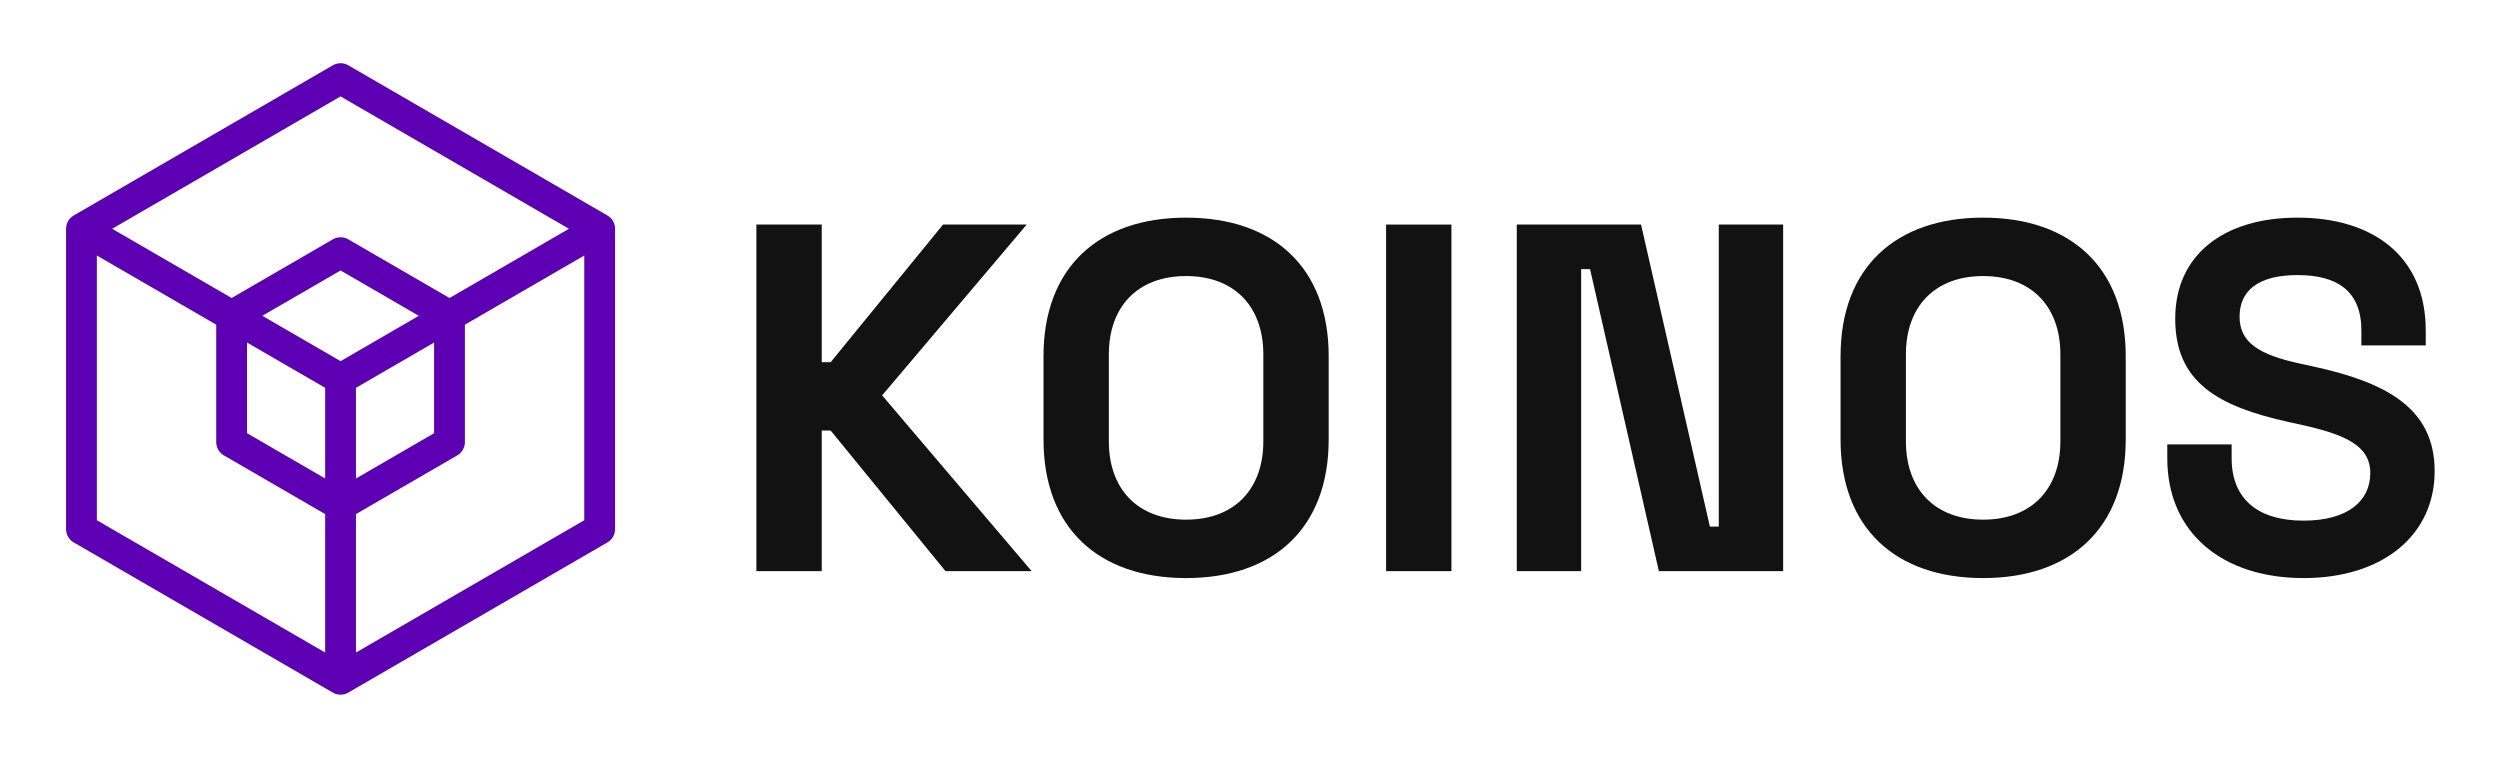
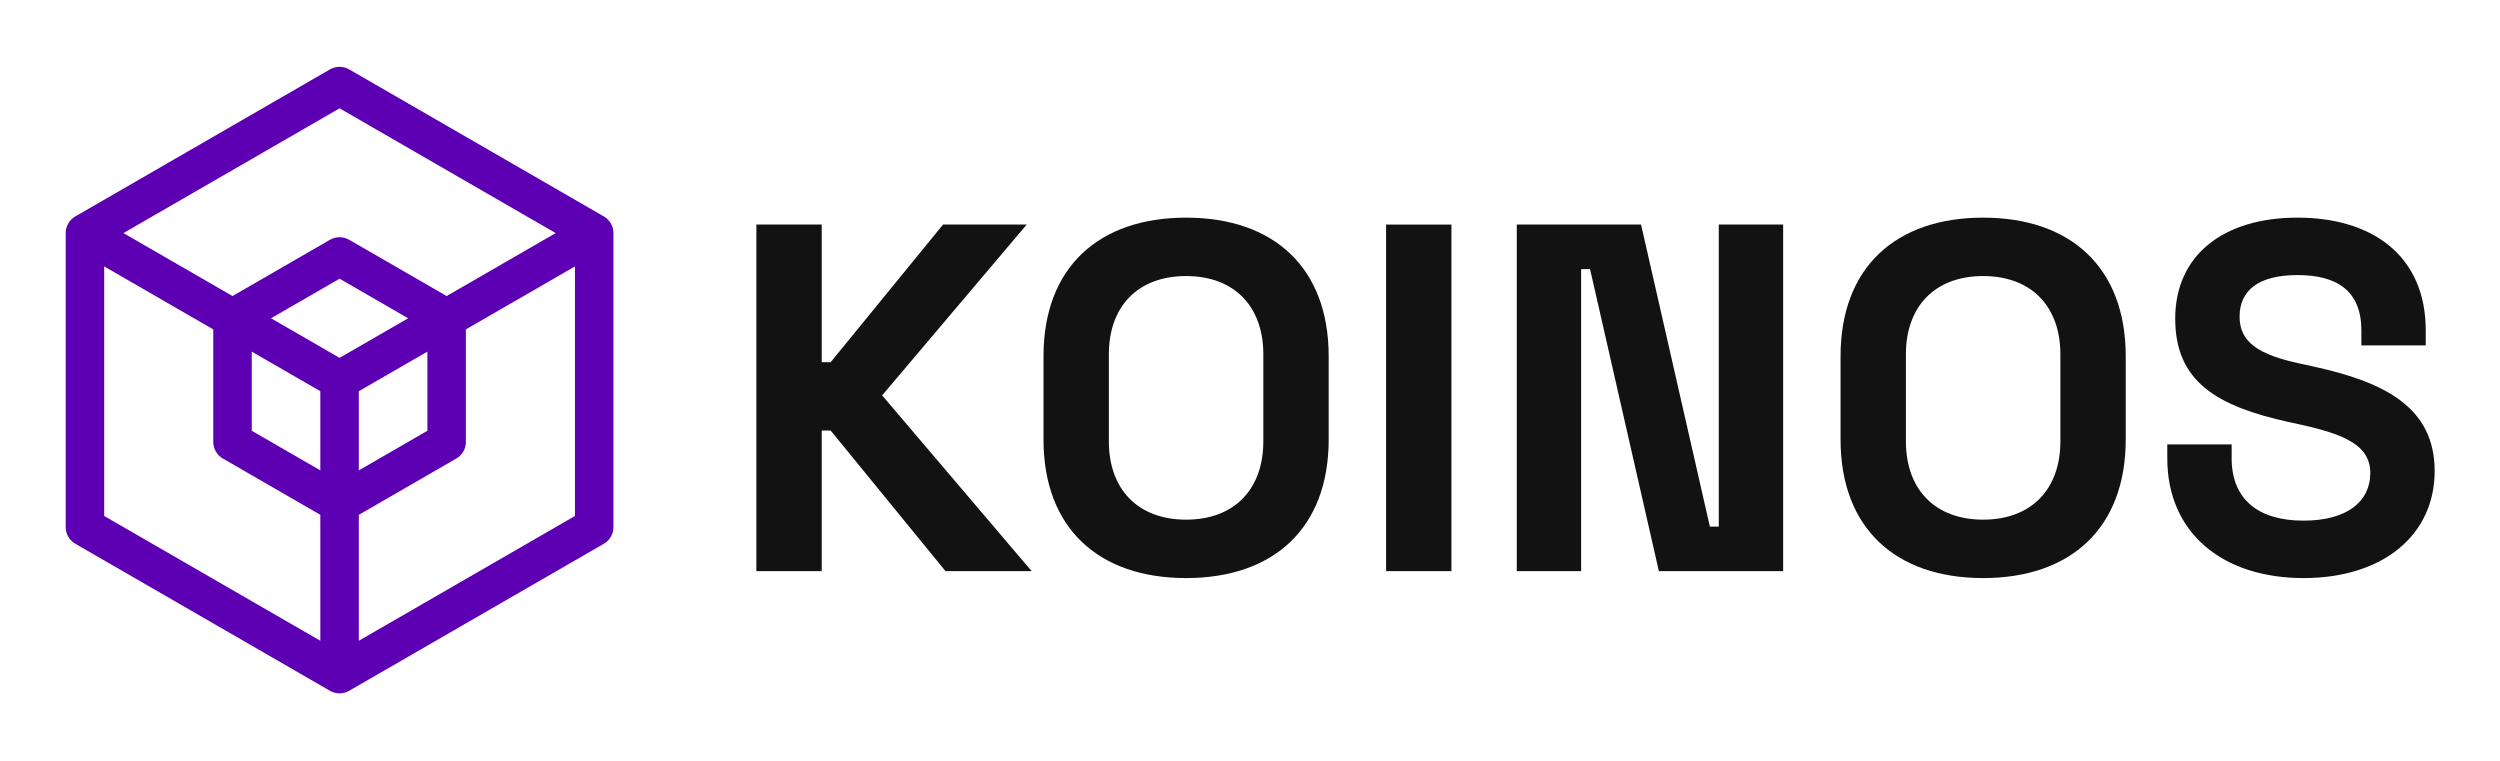
<svg xmlns="http://www.w3.org/2000/svg" id="Layer_1" viewBox="0 0 3896.94 1184.94">
  <defs>
-     <style>.cls-1,.cls-2{fill:none;}.cls-2{stroke:#5d00b3;stroke-linecap:round;stroke-linejoin:round;stroke-width:48px;}.cls-3{fill:#121212;}</style>
+     <style>.cls-1,.cls-2{fill:none;}.cls-2{stroke:#5d00b3;stroke-linecap:round;stroke-linejoin:round;stroke-width:60px;}.cls-3{fill:#121212;}</style>
  </defs>
-   <path class="cls-2" d="M530.86,122.54l403.88,234.07v468.15l-403.88,234.07-403.88-234.07v-468.15l403.88-234.07ZM361.05,492.27v196.83l169.81,98.42,169.81-98.42v-196.83l-169.81-98.42-169.81,98.42ZM530.86,590.69v468.15M128.1,357.26l402.77,233.43,403.88-234.07" />
  <path class="cls-3" d="M1179.02,350.05h101.87v214.55h13.9l175.18-214.55h130.43l-225.35,266.26,233.07,273.97h-134.29l-179.04-219.18h-13.9v219.18h-101.87V350.05Z" />
  <path class="cls-3" d="M1626.59,684.99v-129.65c0-138.92,86.43-216.09,222.26-216.09s222.27,77.18,222.27,216.09v129.65c0,138.92-86.44,216.09-222.27,216.09s-222.26-77.18-222.26-216.09ZM1969.25,688.08v-135.83c0-74.09-44.77-121.94-120.4-121.94s-120.39,47.85-120.39,121.94v135.83c0,74.09,44.76,121.94,120.39,121.94s120.4-47.85,120.4-121.94Z" />
  <path class="cls-3" d="M2160.59,350.05h101.87v540.23h-101.87V350.05Z" />
  <path class="cls-3" d="M2364.32,350.05h193.72l107.27,470.77h13.89v-470.77h100.33v540.23h-193.72l-107.27-470.77h-13.89v470.77h-100.33V350.05Z" />
  <path class="cls-3" d="M2869.01,684.99v-129.65c0-138.92,86.43-216.09,222.26-216.09s222.27,77.18,222.27,216.09v129.65c0,138.92-86.44,216.09-222.27,216.09s-222.26-77.18-222.26-216.09ZM3211.67,688.08v-135.83c0-74.09-44.77-121.94-120.4-121.94s-120.39,47.85-120.39,121.94v135.83c0,74.09,44.76,121.94,120.39,121.94s120.4-47.85,120.4-121.94Z" />
  <path class="cls-3" d="M3378.32,714.32v-21.61h100.32v21.61c0,64.83,42.45,97.24,111.91,97.24s104.19-30.87,104.19-74.09-39.35-60.19-108.81-75.63l-17.75-3.86c-111.91-24.7-177.5-62.51-177.5-161.3s74.86-157.44,190.62-157.44,199.88,58.66,199.88,175.96v23.15h-100.32v-23.15c0-61.74-37.82-86.43-99.56-86.43s-90.3,24.7-90.3,64.83,30.1,59.42,94.93,73.32l17.74,3.86c115,24.7,191.4,64.83,191.4,163.61s-79.49,166.7-204.52,166.7-212.23-69.46-212.23-186.77Z" />
  <path class="cls-1" d="M3530.87,1164.68v135.83c0,74.09,44.76,121.94,120.39,121.94,0,0,0,0,0,0v-379.7s0,0,0,0c-75.63,0-120.39,47.85-120.39,121.94Z" />
+   <path class="cls-2" d="M529.31,134.17l396.89,229.15v458.3l-396.89,229.15-396.9-229.15v-458.3l396.9-229.15ZM362.44,496.12v192.69l166.88,96.35,166.88-96.35v-192.69l-166.88-96.35-166.88,96.35ZM529.31,592.47v458.3M133.51,363.95l395.8,228.52,396.89-229.15" />
</svg>
